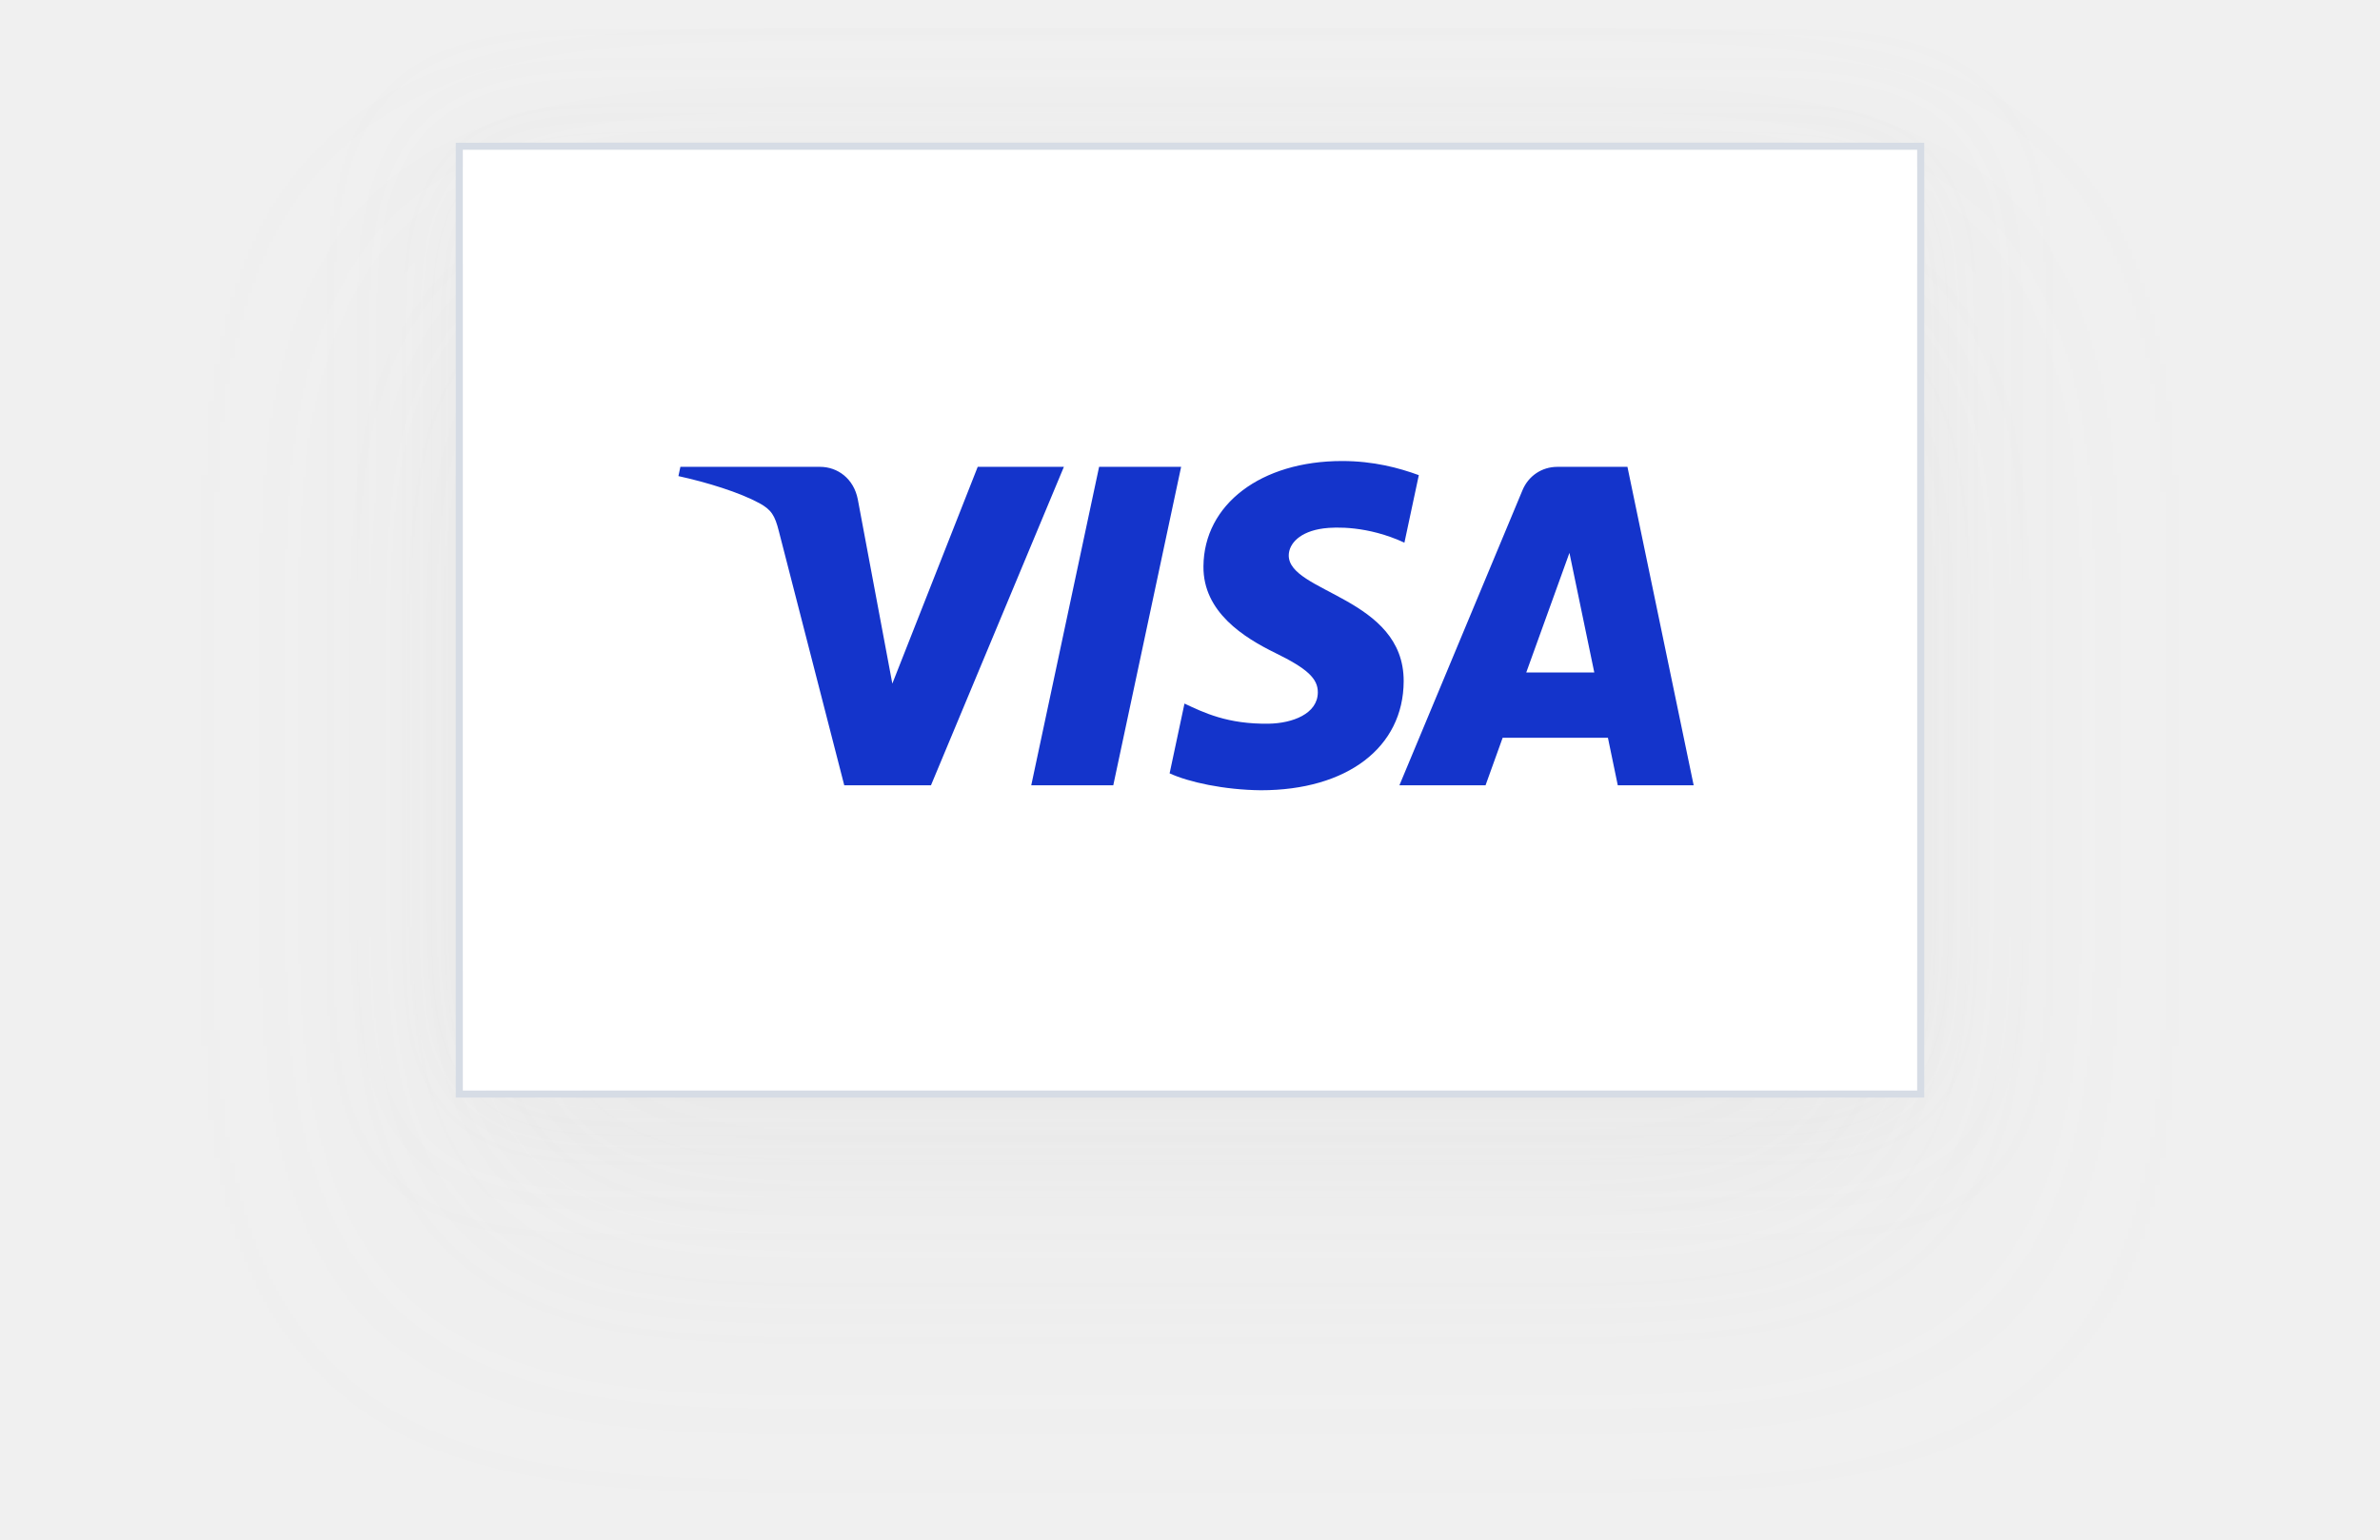
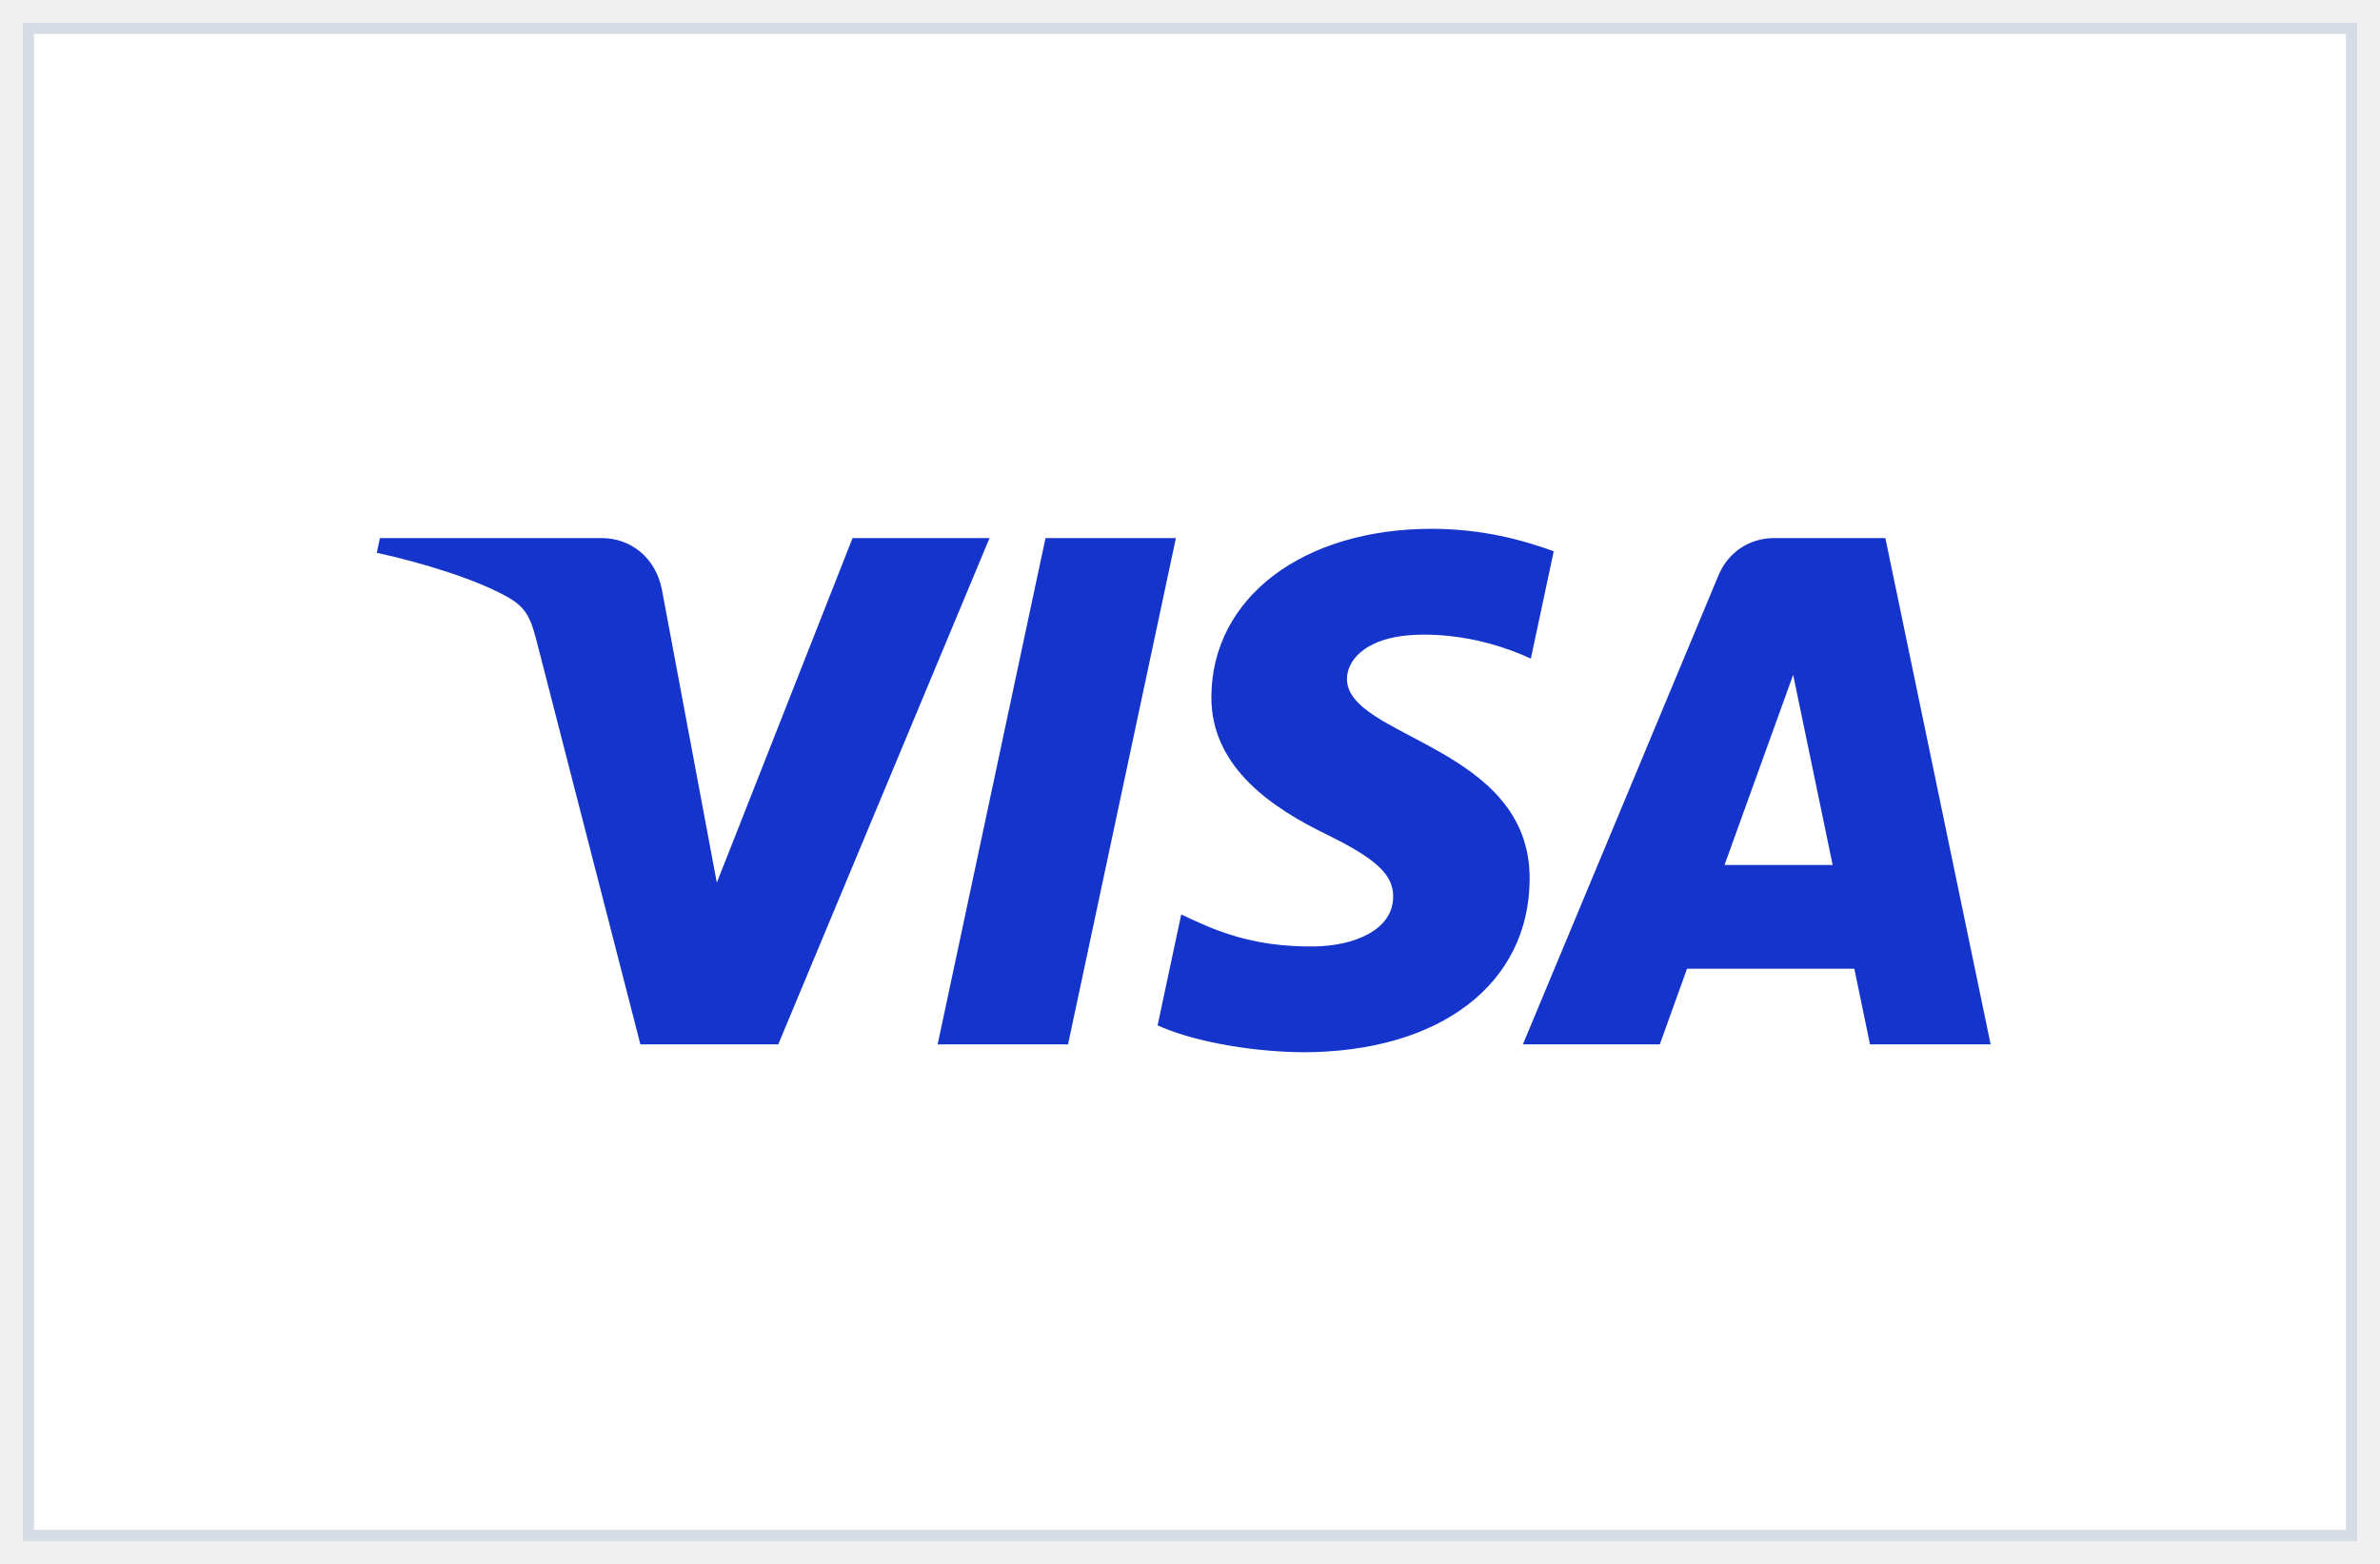
- <svg xmlns="http://www.w3.org/2000/svg" width="68" height="44" viewBox="0 0 96 72" fill="none">
-   <g id="Badge" filter="url(#filter0_dd_302_8862)">
-     <rect x="14" y="7" width="68" height="44" fill="white" />
-     <path id="Visa" d="M47.585 21.831L44.413 36.722H40.578L43.75 21.831H47.585ZM63.721 31.447L65.74 25.854L66.902 31.447H63.721ZM68 36.722H71.548L68.452 21.831H65.178C64.442 21.831 63.821 22.261 63.545 22.924L57.791 36.722H61.818L62.618 34.499H67.539L68 36.722ZM57.99 31.86C58.007 27.93 52.579 27.714 52.617 25.958C52.628 25.423 53.135 24.855 54.243 24.71C54.793 24.638 56.307 24.583 58.025 25.377L58.698 22.219C57.775 21.882 56.587 21.559 55.11 21.559C51.319 21.559 48.651 23.583 48.629 26.482C48.605 28.625 50.533 29.821 51.987 30.534C53.481 31.264 53.983 31.732 53.976 32.384C53.967 33.384 52.785 33.824 51.682 33.842C49.753 33.872 48.634 33.319 47.742 32.901L47.047 36.164C47.943 36.578 49.597 36.937 51.313 36.955C55.342 36.955 57.977 34.956 57.99 31.86ZM42.104 21.831L35.89 36.722H31.835L28.777 24.838C28.592 24.106 28.43 23.838 27.866 23.53C26.945 23.028 25.422 22.556 24.082 22.264L24.174 21.831H30.7C31.531 21.831 32.28 22.387 32.468 23.349L34.083 31.967L38.075 21.831H42.104Z" fill="#1434CB" />
-     <rect x="13.836" y="6.836" width="68.328" height="44.328" stroke="#D6DCE5" stroke-width="0.328" />
-   </g>
-   <defs>
-     <filter id="filter0_dd_302_8862" x="0.538" y="0.105" width="94.925" height="70.925" filterUnits="userSpaceOnUse" color-interpolation-filters="sRGB">
-       <feFlood flood-opacity="0" result="BackgroundImageFix" />
-       <feColorMatrix in="SourceAlpha" type="matrix" values="0 0 0 0 0 0 0 0 0 0 0 0 0 0 0 0 0 0 127 0" result="hardAlpha" />
-       <feOffset dy="0.657" />
-       <feGaussianBlur stdDeviation="3.284" />
-       <feColorMatrix type="matrix" values="0 0 0 0 0.718 0 0 0 0 0.718 0 0 0 0 0.718 0 0 0 0.08 0" />
-       <feBlend mode="normal" in2="BackgroundImageFix" result="effect1_dropShadow_302_8862" />
-       <feColorMatrix in="SourceAlpha" type="matrix" values="0 0 0 0 0 0 0 0 0 0 0 0 0 0 0 0 0 0 127 0" result="hardAlpha" />
-       <feOffset dy="6.567" />
-       <feGaussianBlur stdDeviation="6.567" />
-       <feColorMatrix type="matrix" values="0 0 0 0 0.718 0 0 0 0 0.718 0 0 0 0 0.718 0 0 0 0.08 0" />
-       <feBlend mode="normal" in2="effect1_dropShadow_302_8862" result="effect2_dropShadow_302_8862" />
-       <feBlend mode="normal" in="SourceGraphic" in2="effect2_dropShadow_302_8862" result="shape" />
-     </filter>
-   </defs>
+ <svg xmlns="http://www.w3.org/2000/svg" width="70" height="46" viewBox="0 0 70 46" fill="none">
+   <rect x="0.836" y="0.836" width="68.328" height="44.328" fill="white" />
+   <path d="M34.585 15.827L31.413 30.719H27.578L30.75 15.827H34.585ZM50.721 25.443L52.74 19.85L53.902 25.443H50.721ZM55 30.719H58.548L55.452 15.827H52.178C51.442 15.827 50.821 16.257 50.545 16.92L44.791 30.719H48.818L49.618 28.495H54.539L55 30.719ZM44.99 25.856C45.007 21.926 39.579 21.71 39.617 19.954C39.628 19.419 40.135 18.852 41.243 18.706C41.793 18.634 43.307 18.579 45.025 19.373L45.698 16.215C44.775 15.879 43.587 15.555 42.11 15.555C38.319 15.555 35.651 17.579 35.629 20.478C35.605 22.621 37.533 23.817 38.987 24.53C40.481 25.26 40.983 25.728 40.976 26.381C40.967 27.38 39.785 27.82 38.682 27.838C36.753 27.869 35.634 27.315 34.742 26.898L34.047 30.16C34.943 30.574 36.597 30.933 38.313 30.951C42.342 30.951 44.977 28.952 44.99 25.856ZM29.104 15.827L22.89 30.719H18.835L15.777 18.834C15.592 18.102 15.43 17.834 14.866 17.526C13.944 17.024 12.422 16.552 11.082 16.26L11.174 15.827H17.7C18.531 15.827 19.28 16.383 19.468 17.345L21.083 25.963L25.075 15.827H29.104Z" fill="#1434CB" />
+   <rect x="0.836" y="0.836" width="68.328" height="44.328" stroke="#D6DCE5" stroke-width="0.328" />
</svg>
